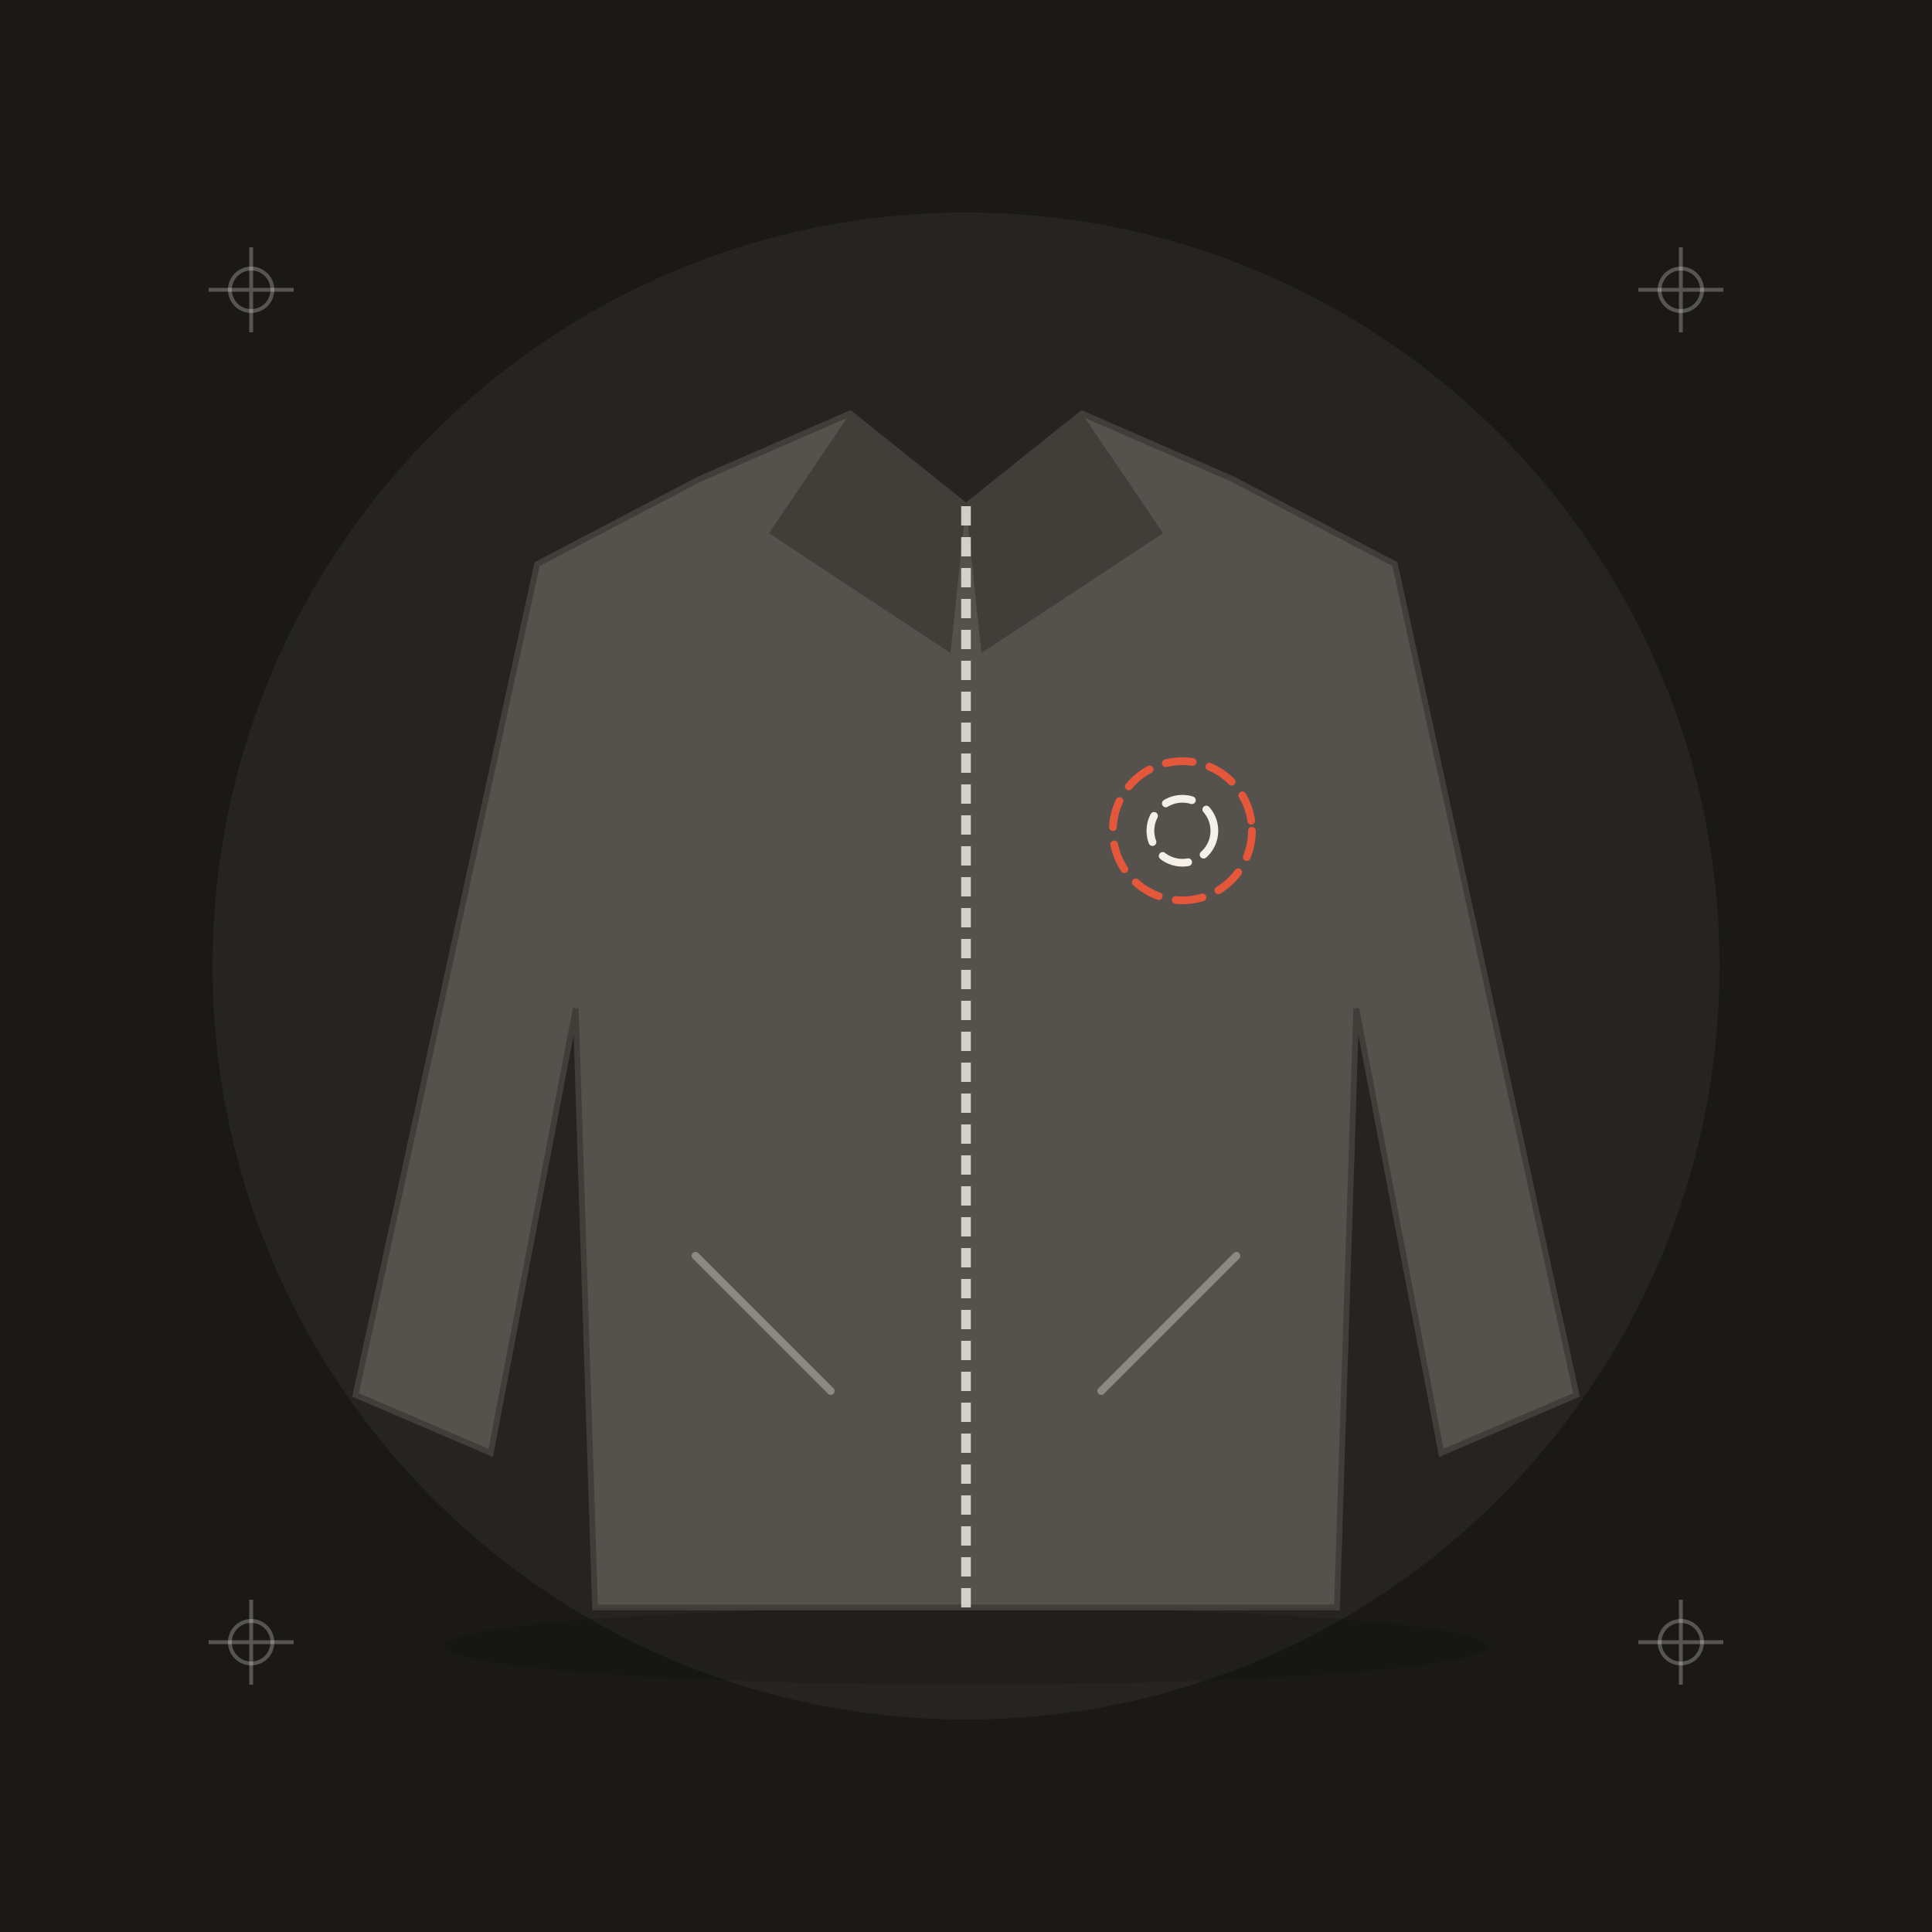
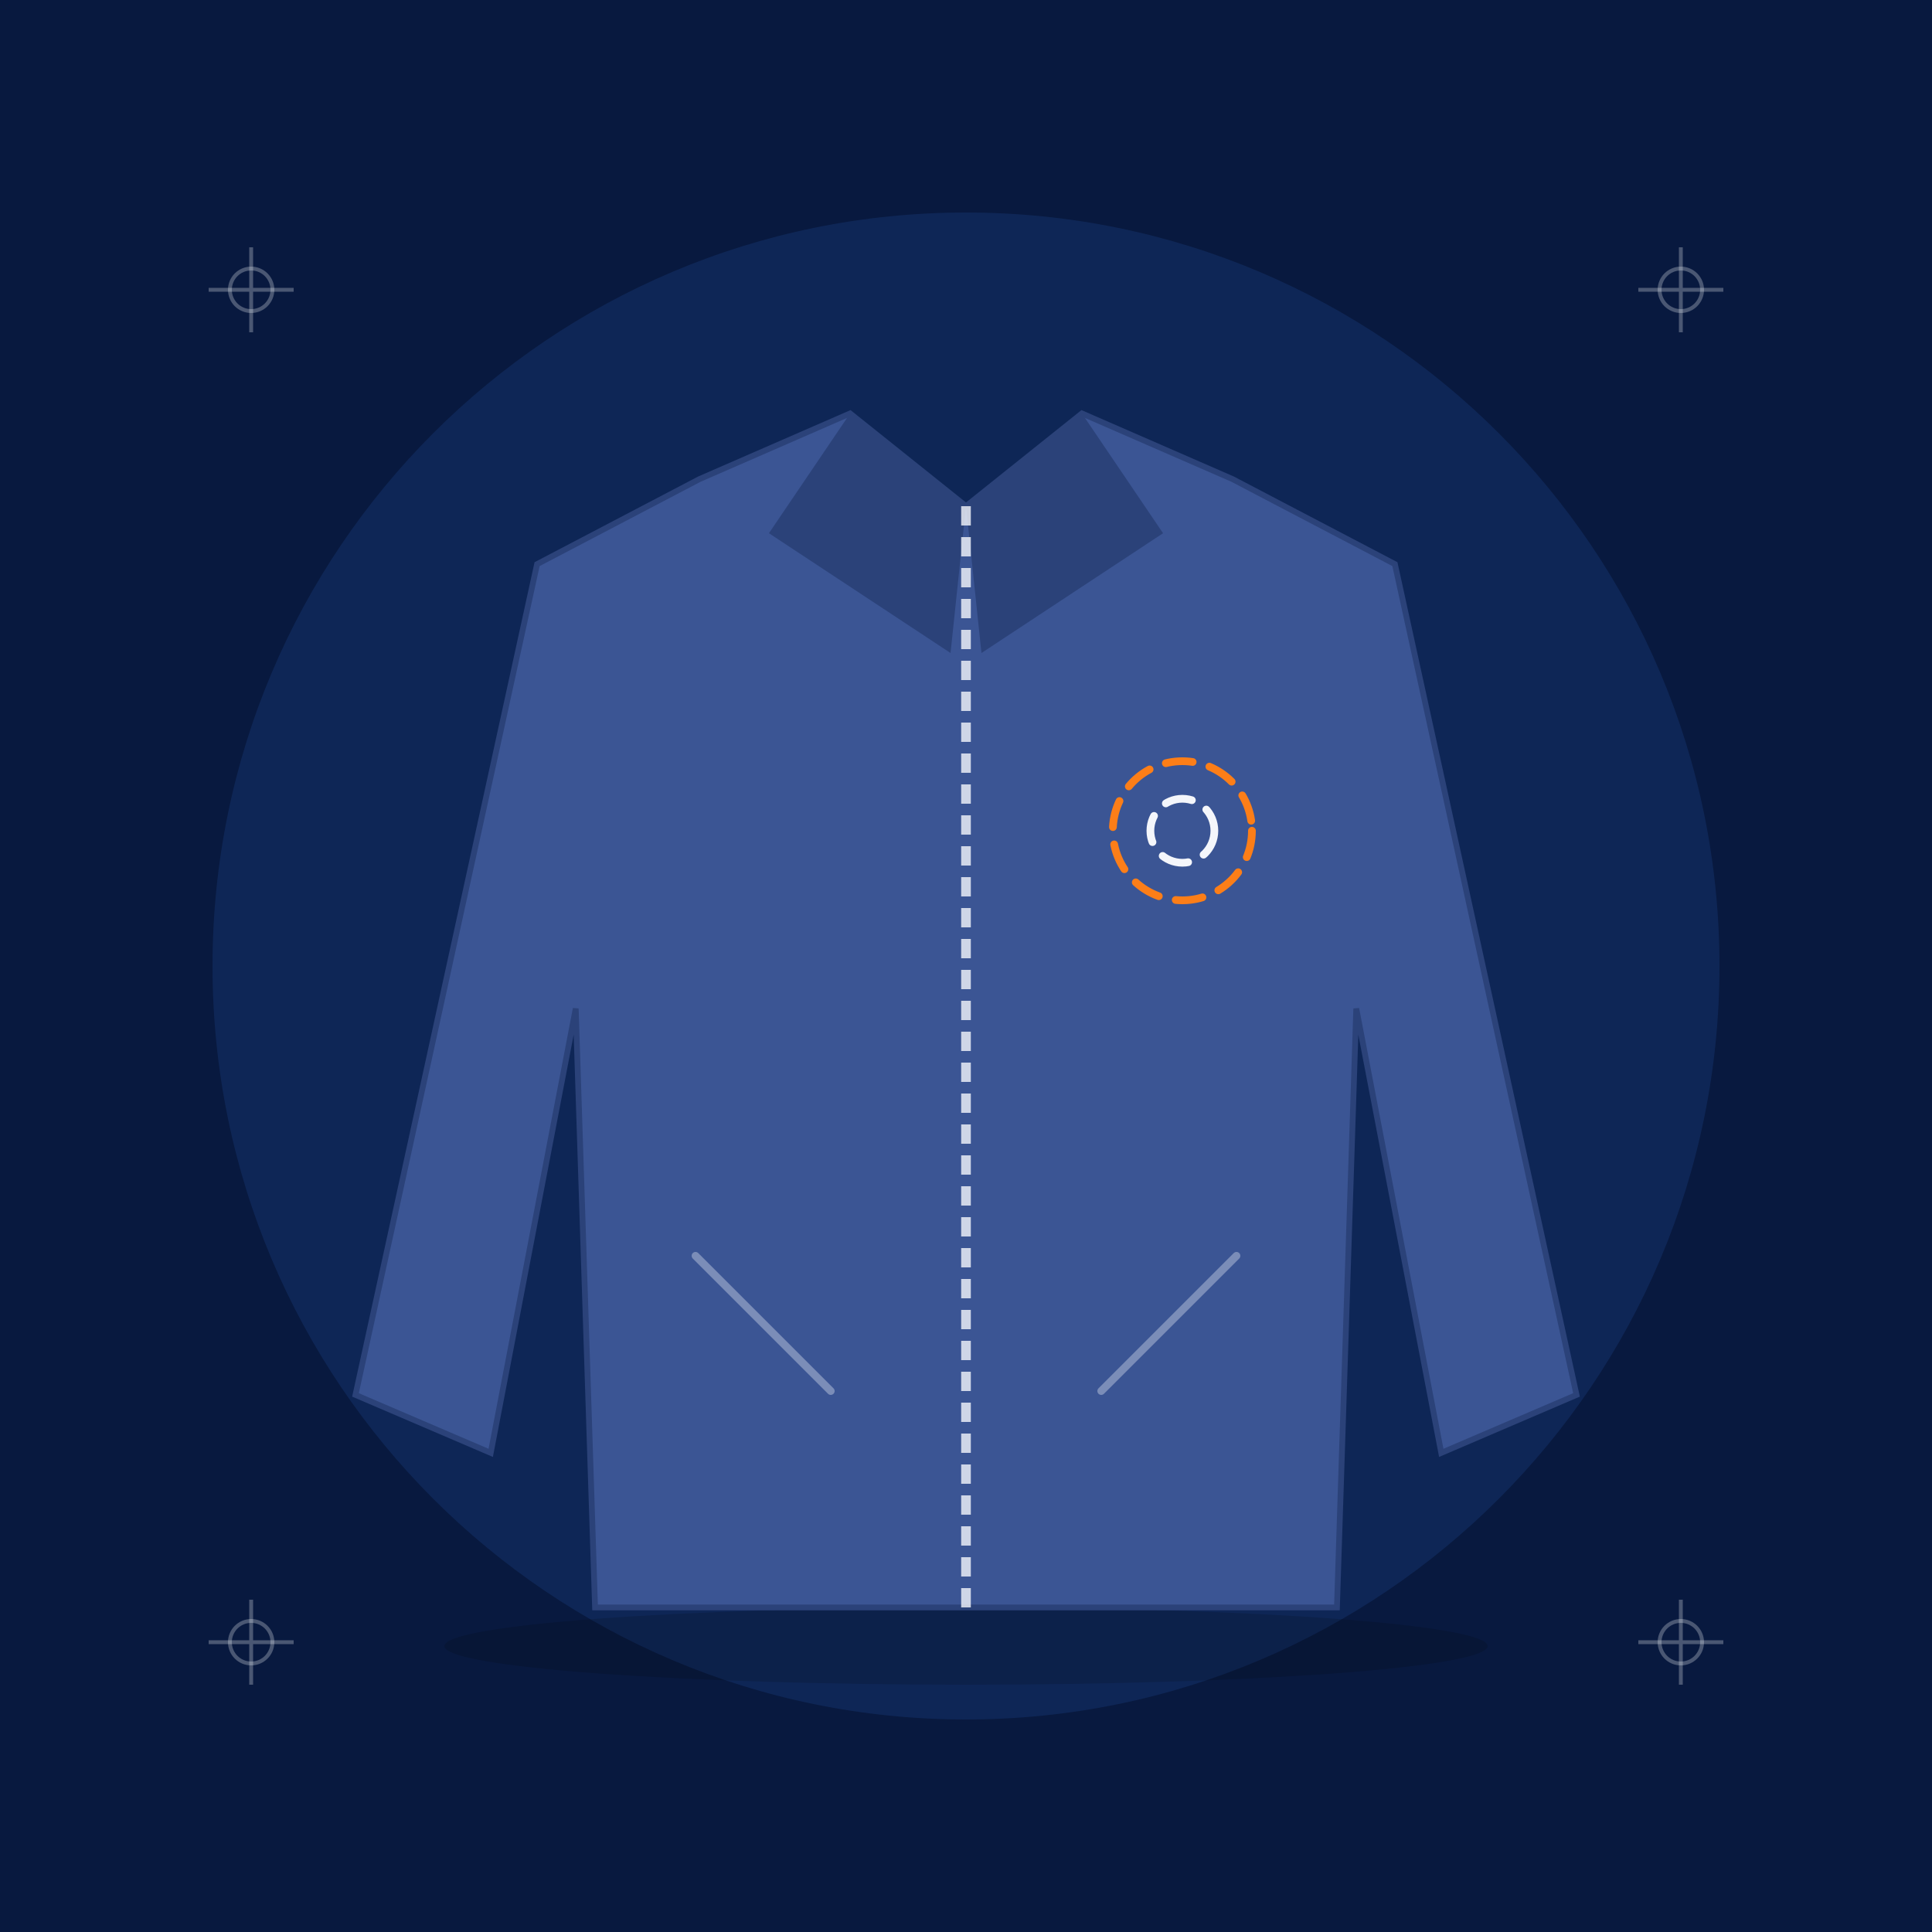
<svg xmlns="http://www.w3.org/2000/svg" viewBox="0 0 1000 1000" role="img" aria-label="Placeholder illustration">
-   <rect width="1000" height="1000" fill="#1A1917" />
-   <circle cx="500" cy="500" r="390" fill="#262421" />
-   <g stroke="#F4F0E8" stroke-opacity=".28" stroke-width="2" fill="none">
+   <rect width="1000" height="1000" fill="#08193F" />
+   <circle cx="500" cy="500" r="390" fill="#0E2656" />
+   <g stroke="#F4F6FB" stroke-opacity=".28" stroke-width="2" fill="none">
    <circle cx="130" cy="150" r="11" />
    <path d="M108 150h44M130 128v44" />
  </g>
-   <g stroke="#F4F0E8" stroke-opacity=".28" stroke-width="2" fill="none">
+   <g stroke="#F4F6FB" stroke-opacity=".28" stroke-width="2" fill="none">
    <circle cx="870" cy="150" r="11" />
    <path d="M848 150h44M870 128v44" />
  </g>
-   <g stroke="#F4F0E8" stroke-opacity=".28" stroke-width="2" fill="none">
+   <g stroke="#F4F6FB" stroke-opacity=".28" stroke-width="2" fill="none">
    <circle cx="130" cy="850" r="11" />
    <path d="M108 850h44M130 828v44" />
  </g>
-   <g stroke="#F4F0E8" stroke-opacity=".28" stroke-width="2" fill="none">
+   <g stroke="#F4F6FB" stroke-opacity=".28" stroke-width="2" fill="none">
    <circle cx="870" cy="850" r="11" />
    <path d="M848 850h44M870 828v44" />
  </g>
  <ellipse cx="500" cy="852" rx="270" ry="20" fill="#000" opacity=".14" />
-   <path d="M362 248 L440 214 L500 262 L560 214 L638 248 L722 292 L816 722 L746 752 L702 522 L692 832 L308 832 L298 522 L254 752 L184 722 L278 292 Z" fill="#55514C" stroke="#413E3A" stroke-width="3" />
-   <path d="M440 214 L398 276 L492 338 L500 262 Z" fill="#413E3A" />
-   <path d="M560 214 L602 276 L508 338 L500 262 Z" fill="#413E3A" />
-   <path d="M500 262 L500 832" stroke="#F4F0E8" stroke-width="5" stroke-dasharray="10 6" opacity=".8" />
-   <path d="M360 650 L430 720 M640 650 L570 720" stroke="#F4F0E8" stroke-opacity=".35" stroke-width="4" stroke-linecap="round" />
-   <circle cx="612" cy="430" r="36" fill="none" stroke="#E4573A" stroke-width="4" stroke-linecap="round" stroke-dasharray="14 9" />
-   <circle cx="612" cy="430" r="16.56" fill="none" stroke="#F4F0E8" stroke-width="4" stroke-linecap="round" stroke-dasharray="14 9" />
+   <path d="M362 248 L440 214 L500 262 L560 214 L638 248 L722 292 L816 722 L746 752 L702 522 L692 832 L308 832 L298 522 L254 752 L184 722 L278 292 Z" fill="#3B5594" stroke="#2B4279" stroke-width="3" />
+   <path d="M440 214 L398 276 L492 338 L500 262 Z" fill="#2B4279" />
+   <path d="M560 214 L602 276 L508 338 L500 262 Z" fill="#2B4279" />
+   <path d="M500 262 L500 832" stroke="#F4F6FB" stroke-width="5" stroke-dasharray="10 6" opacity=".8" />
+   <path d="M360 650 L430 720 M640 650 L570 720" stroke="#F4F6FB" stroke-opacity=".35" stroke-width="4" stroke-linecap="round" />
+   <circle cx="612" cy="430" r="36" fill="none" stroke="#FC7E18" stroke-width="4" stroke-linecap="round" stroke-dasharray="14 9" />
+   <circle cx="612" cy="430" r="16.56" fill="none" stroke="#F4F6FB" stroke-width="4" stroke-linecap="round" stroke-dasharray="14 9" />
</svg>
